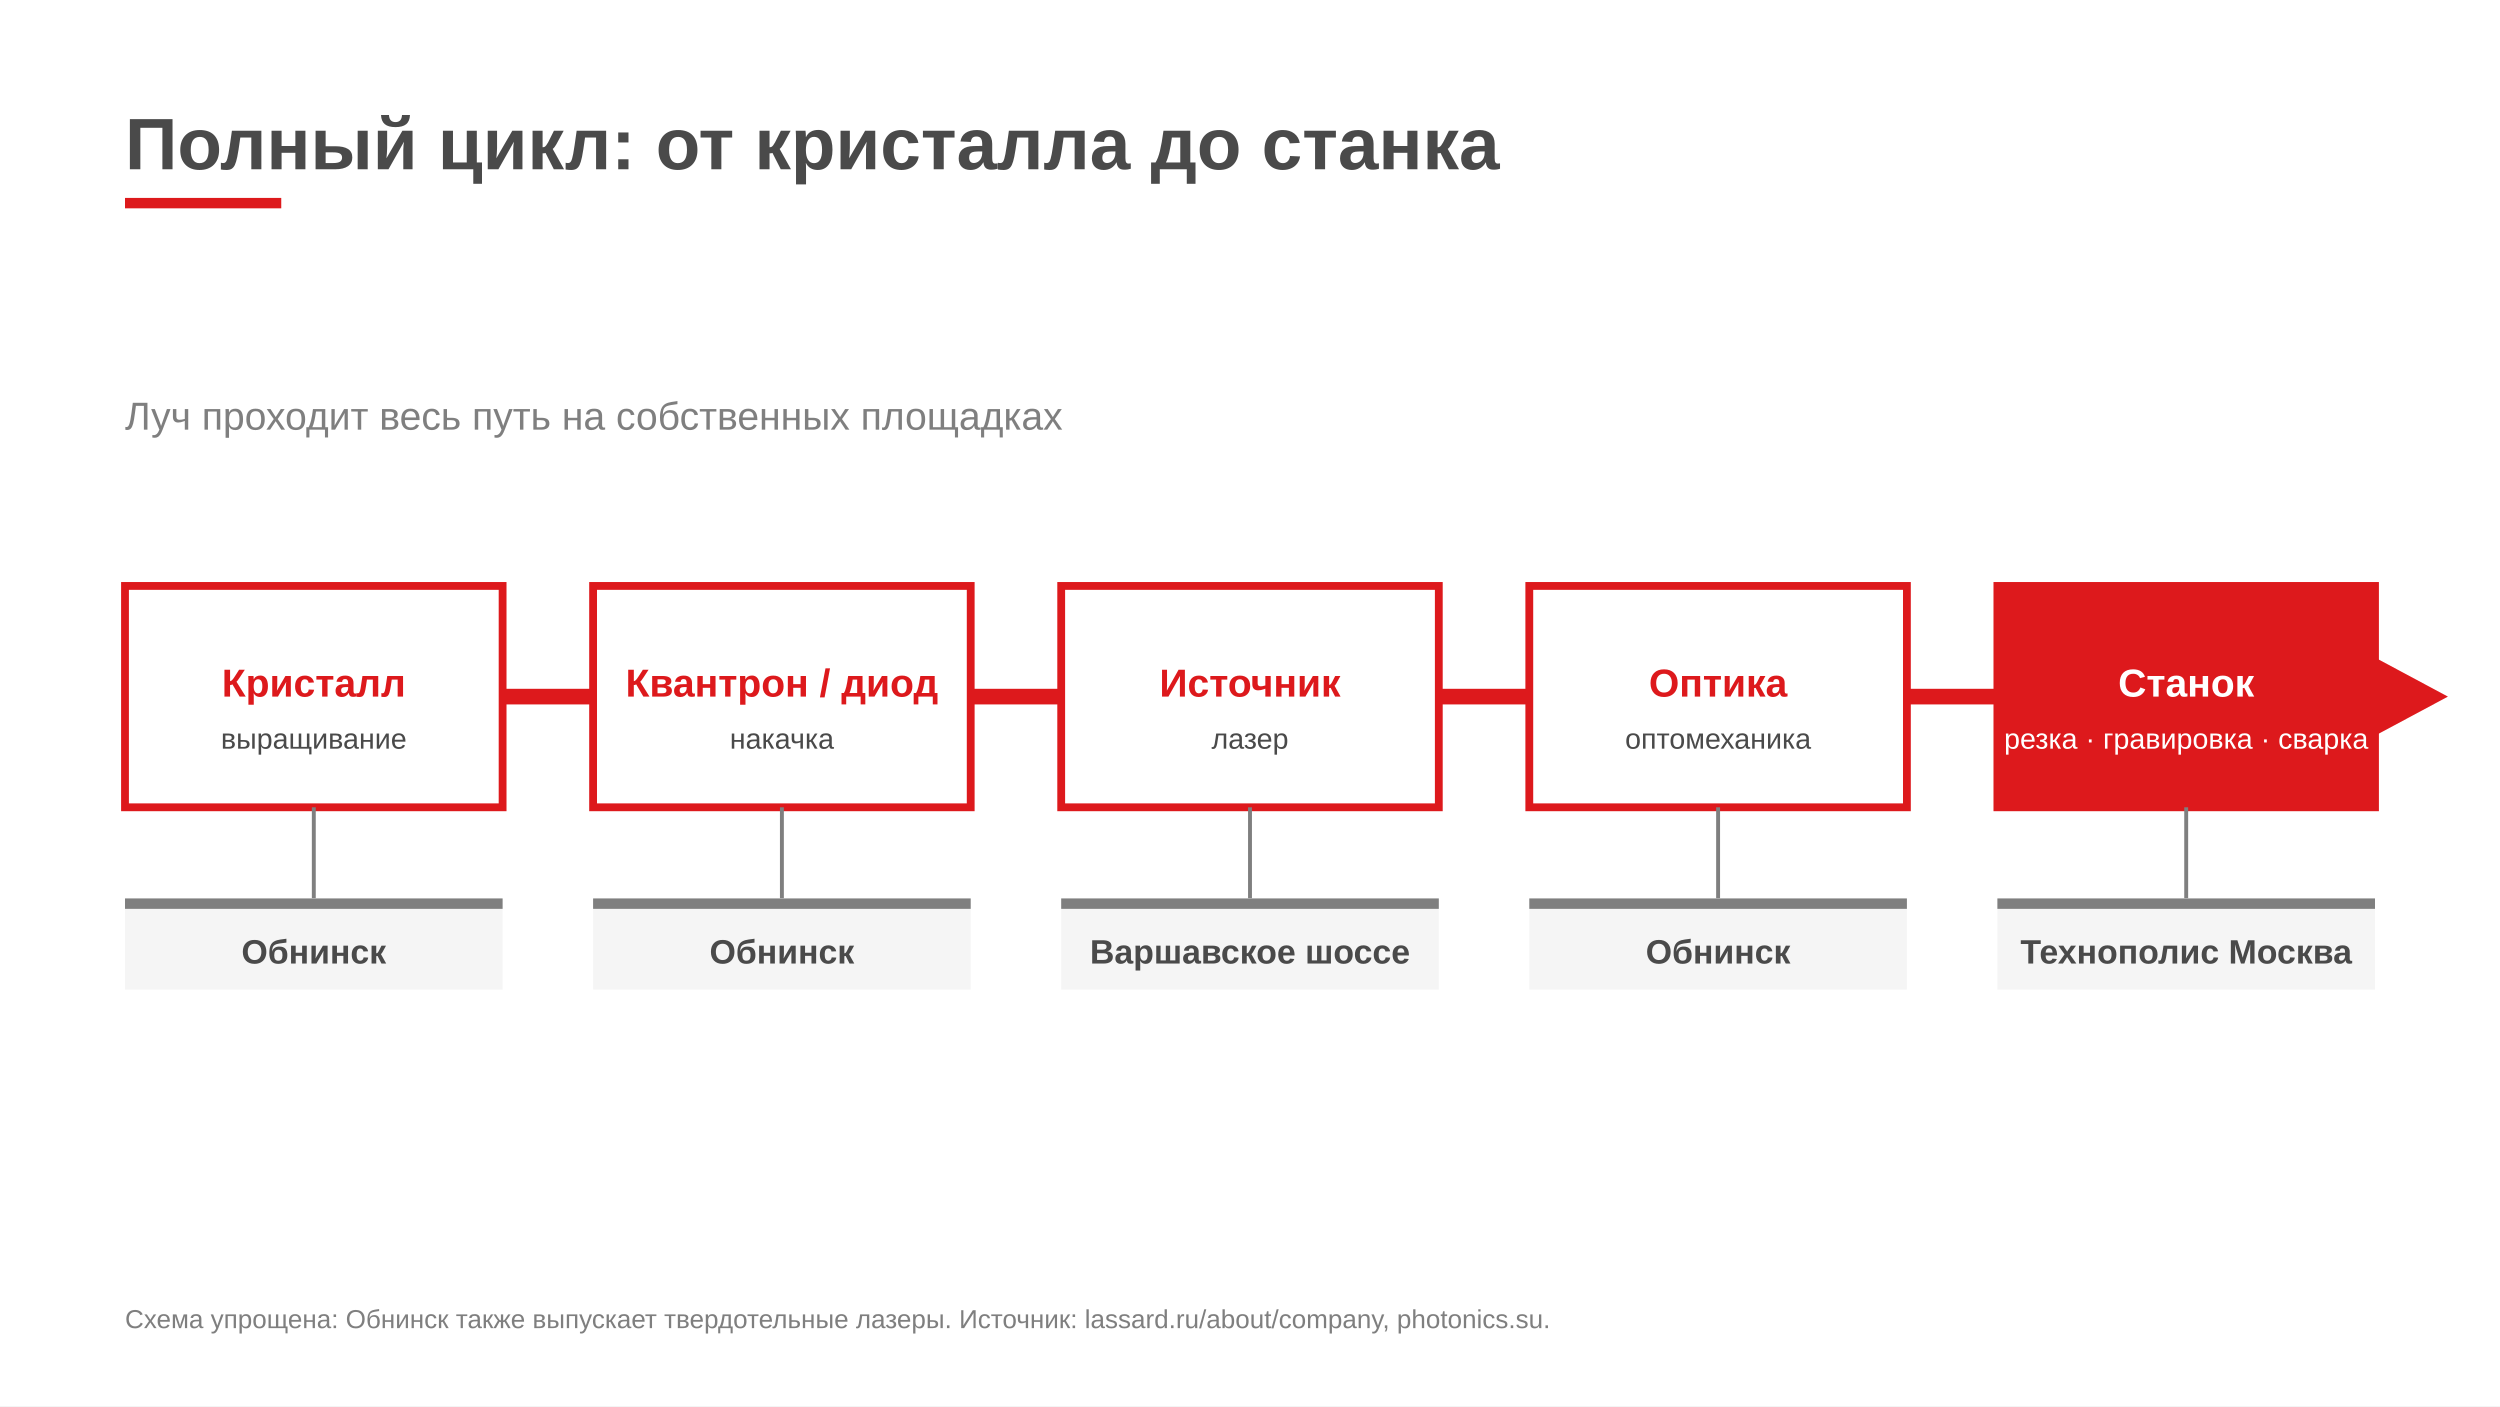
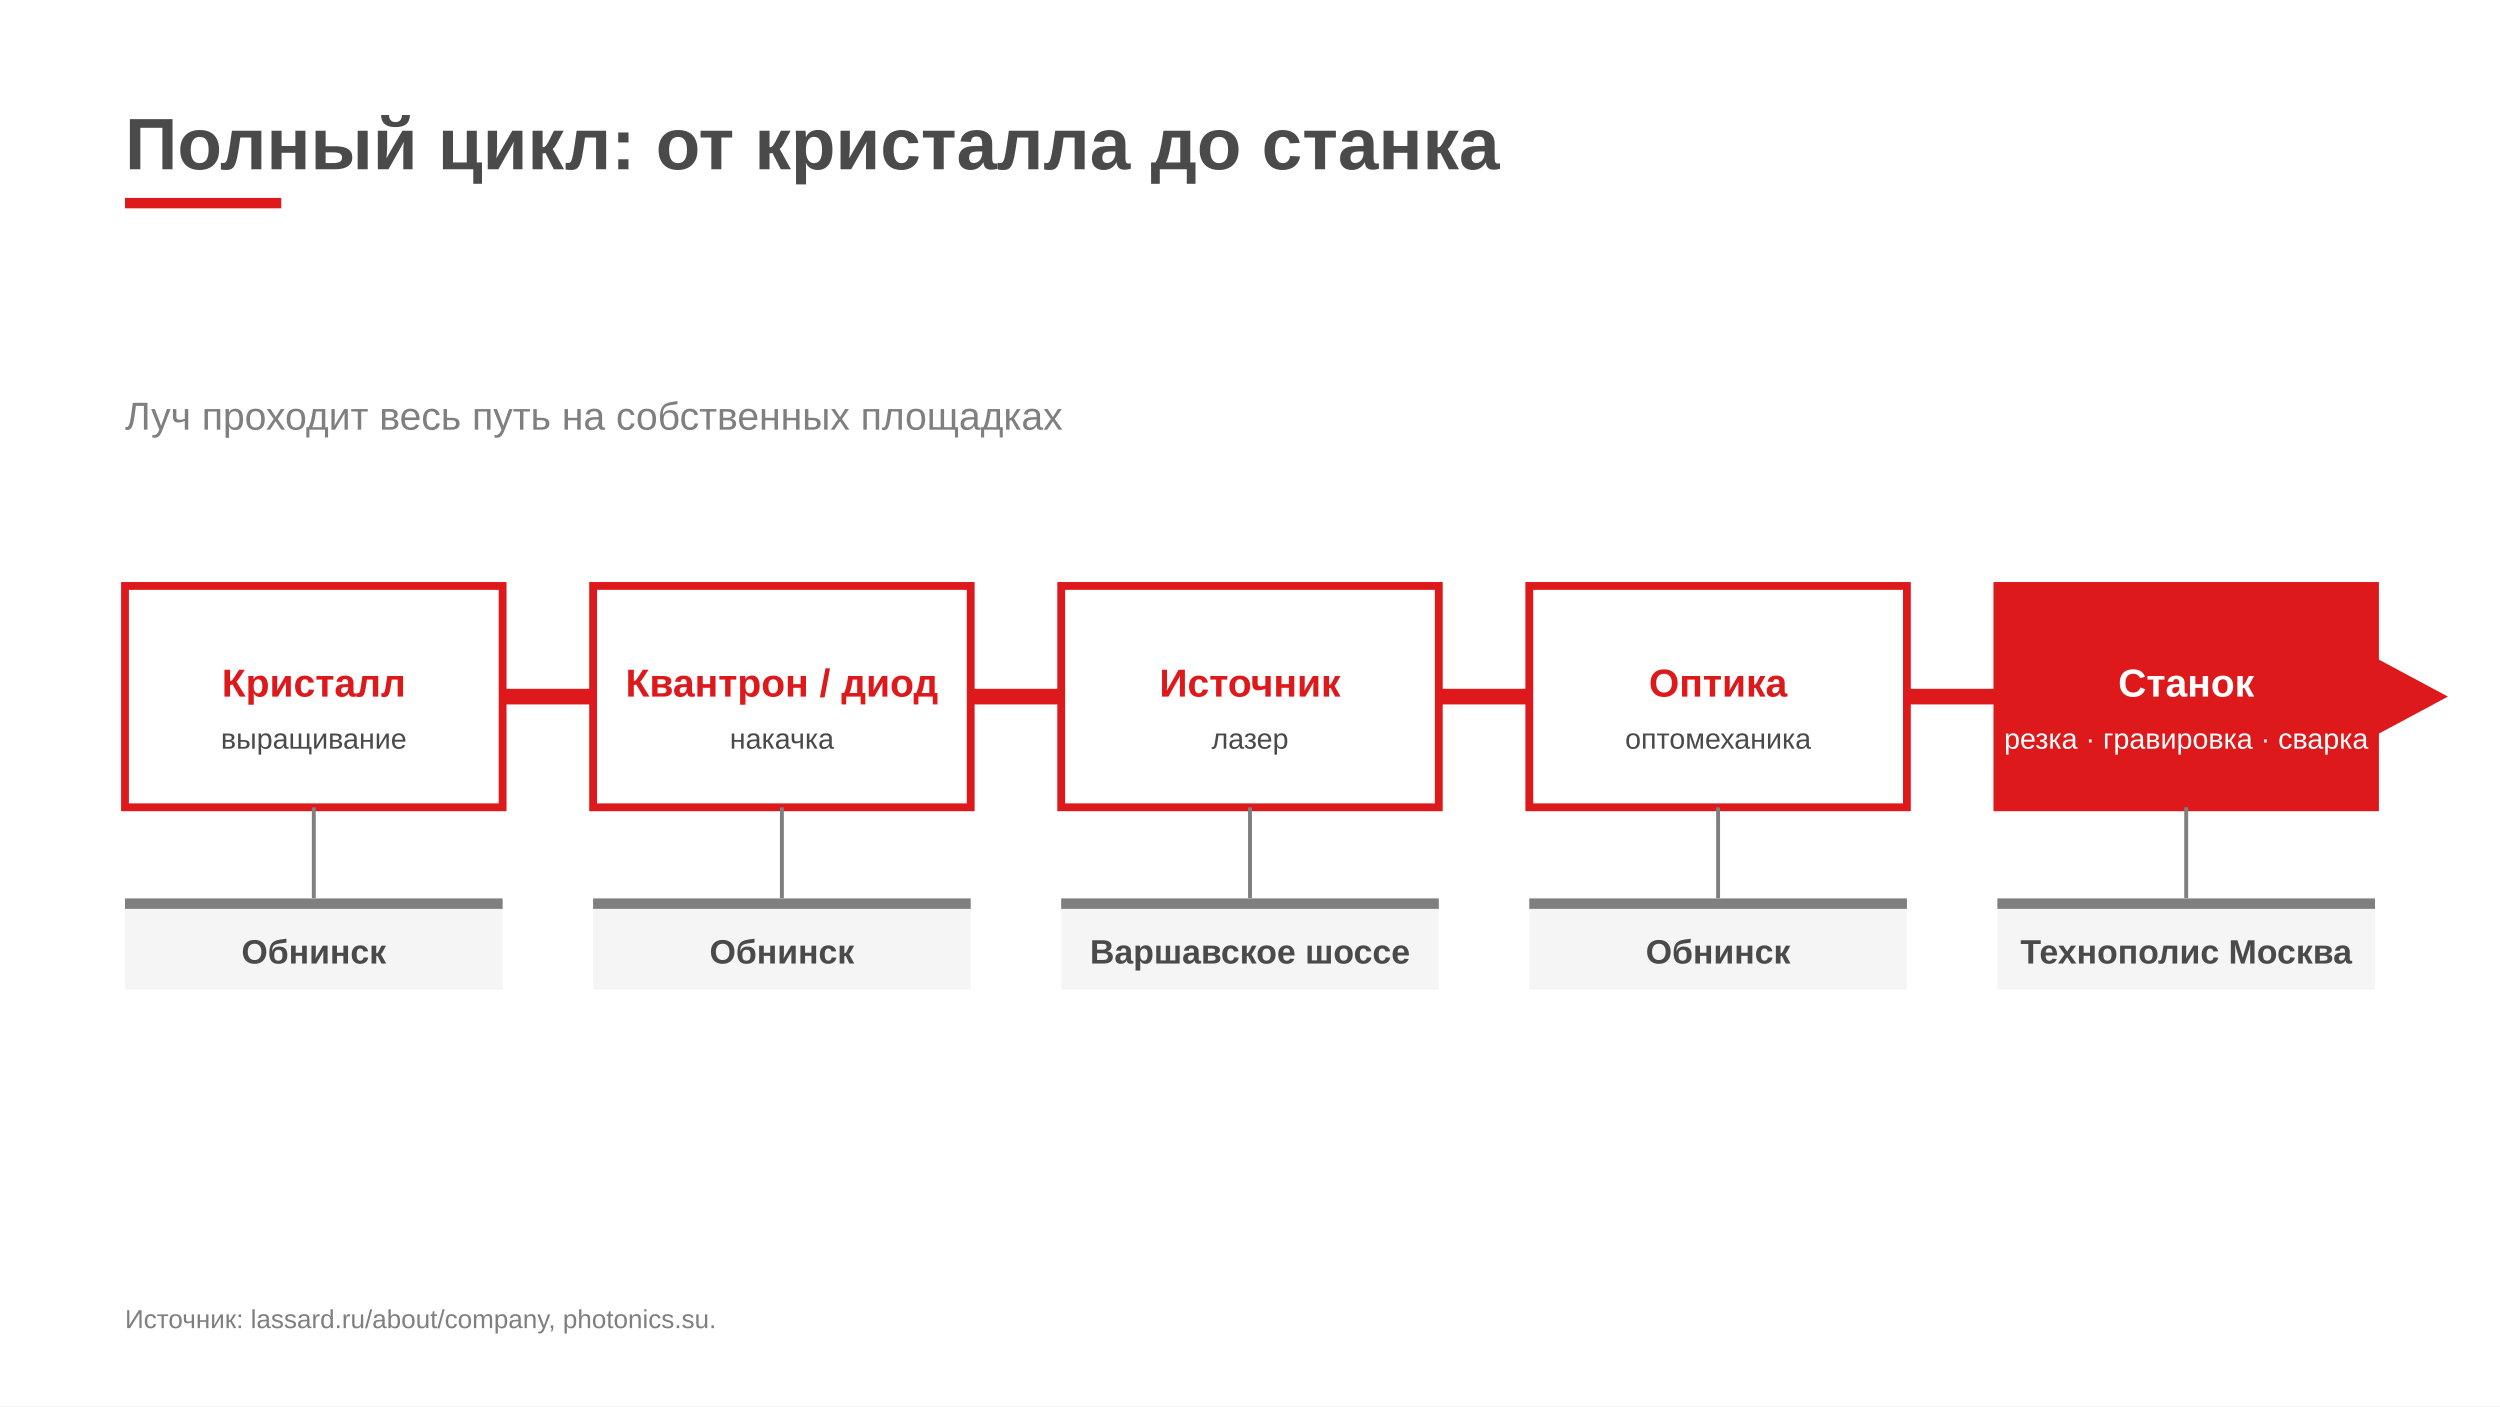
<svg xmlns="http://www.w3.org/2000/svg" width="1920" height="1080" viewBox="0 0 1920 1080">
  <rect width="1920" height="1080" fill="#FFFFFF" />
  <text x="96" y="130" font-family="Arial, Helvetica, sans-serif" font-size="56" font-weight="bold" fill="#4A4A4A" text-anchor="start">Полный цикл: от кристалла до станка</text>
  <rect x="96" y="152" width="120" height="8" fill="#DD191C" />
  <rect x="96" y="529.0" width="1728" height="12" fill="#DD191C" />
  <polygon points="1824,505.0 1880,535.0 1824,565.0" fill="#DD191C" />
  <text x="96" y="330" font-family="Arial, Helvetica, sans-serif" font-size="30" font-weight="normal" fill="#7F7F7F" text-anchor="start">Луч проходит весь путь на собственных площадках</text>
  <rect x="96.0" y="450" width="290" height="170" fill="#FFFFFF" stroke="#DD191C" stroke-width="6" />
  <text x="241.0" y="535" font-family="Arial, Helvetica, sans-serif" font-size="30" font-weight="bold" fill="#DD191C" text-anchor="middle">Кристалл</text>
  <text x="241.0" y="575" font-family="Arial, Helvetica, sans-serif" font-size="22" font-weight="normal" fill="#4A4A4A" text-anchor="middle">выращивание</text>
  <line x1="241.0" y1="620" x2="241.0" y2="690" stroke="#7F7F7F" stroke-width="3" />
  <rect x="96.0" y="690" width="290" height="70" fill="#F5F5F5" />
  <rect x="96.0" y="690" width="290" height="8" fill="#7F7F7F" />
  <text x="241.0" y="740" font-family="Arial, Helvetica, sans-serif" font-size="26" font-weight="bold" fill="#4A4A4A" text-anchor="middle">Обнинск</text>
  <rect x="455.5" y="450" width="290" height="170" fill="#FFFFFF" stroke="#DD191C" stroke-width="6" />
  <text x="600.5" y="535" font-family="Arial, Helvetica, sans-serif" font-size="30" font-weight="bold" fill="#DD191C" text-anchor="middle">Квантрон / диод</text>
  <text x="600.5" y="575" font-family="Arial, Helvetica, sans-serif" font-size="22" font-weight="normal" fill="#4A4A4A" text-anchor="middle">накачка</text>
  <line x1="600.5" y1="620" x2="600.5" y2="690" stroke="#7F7F7F" stroke-width="3" />
  <rect x="455.5" y="690" width="290" height="70" fill="#F5F5F5" />
  <rect x="455.5" y="690" width="290" height="8" fill="#7F7F7F" />
  <text x="600.5" y="740" font-family="Arial, Helvetica, sans-serif" font-size="26" font-weight="bold" fill="#4A4A4A" text-anchor="middle">Обнинск</text>
  <rect x="815.0" y="450" width="290" height="170" fill="#FFFFFF" stroke="#DD191C" stroke-width="6" />
  <text x="960.0" y="535" font-family="Arial, Helvetica, sans-serif" font-size="30" font-weight="bold" fill="#DD191C" text-anchor="middle">Источник</text>
  <text x="960.0" y="575" font-family="Arial, Helvetica, sans-serif" font-size="22" font-weight="normal" fill="#4A4A4A" text-anchor="middle">лазер</text>
  <line x1="960.0" y1="620" x2="960.0" y2="690" stroke="#7F7F7F" stroke-width="3" />
  <rect x="815.0" y="690" width="290" height="70" fill="#F5F5F5" />
  <rect x="815.0" y="690" width="290" height="8" fill="#7F7F7F" />
  <text x="960.0" y="740" font-family="Arial, Helvetica, sans-serif" font-size="26" font-weight="bold" fill="#4A4A4A" text-anchor="middle">Варшавское шоссе</text>
  <rect x="1174.5" y="450" width="290" height="170" fill="#FFFFFF" stroke="#DD191C" stroke-width="6" />
  <text x="1319.5" y="535" font-family="Arial, Helvetica, sans-serif" font-size="30" font-weight="bold" fill="#DD191C" text-anchor="middle">Оптика</text>
  <text x="1319.5" y="575" font-family="Arial, Helvetica, sans-serif" font-size="22" font-weight="normal" fill="#4A4A4A" text-anchor="middle">оптомеханика</text>
  <line x1="1319.5" y1="620" x2="1319.5" y2="690" stroke="#7F7F7F" stroke-width="3" />
  <rect x="1174.5" y="690" width="290" height="70" fill="#F5F5F5" />
  <rect x="1174.5" y="690" width="290" height="8" fill="#7F7F7F" />
  <text x="1319.5" y="740" font-family="Arial, Helvetica, sans-serif" font-size="26" font-weight="bold" fill="#4A4A4A" text-anchor="middle">Обнинск</text>
  <rect x="1534.0" y="450" width="290" height="170" fill="#DD191C" stroke="#DD191C" stroke-width="6" />
  <text x="1679.0" y="535" font-family="Arial, Helvetica, sans-serif" font-size="30" font-weight="bold" fill="#FFFFFF" text-anchor="middle">Станок</text>
  <text x="1679.0" y="575" font-family="Arial, Helvetica, sans-serif" font-size="22" font-weight="normal" fill="#FFFFFF" text-anchor="middle">резка · гравировка · сварка</text>
  <line x1="1679.0" y1="620" x2="1679.0" y2="690" stroke="#7F7F7F" stroke-width="3" />
  <rect x="1534.0" y="690" width="290" height="70" fill="#F5F5F5" />
  <rect x="1534.0" y="690" width="290" height="8" fill="#7F7F7F" />
  <text x="1679.0" y="740" font-family="Arial, Helvetica, sans-serif" font-size="26" font-weight="bold" fill="#4A4A4A" text-anchor="middle">Технополис Москва</text>
-   <text x="96" y="1020" font-family="Arial, Helvetica, sans-serif" font-size="20" font-weight="normal" fill="#7F7F7F" text-anchor="start">Схема упрощена: Обнинск также выпускает твердотельные лазеры. Источник: lassard.ru/about/company, photonics.su.</text>
+   <text x="96" y="1020" font-family="Arial, Helvetica, sans-serif" font-size="20" font-weight="normal" fill="#7F7F7F" text-anchor="start">Источник: lassard.ru/about/company, photonics.su.</text>
</svg>
